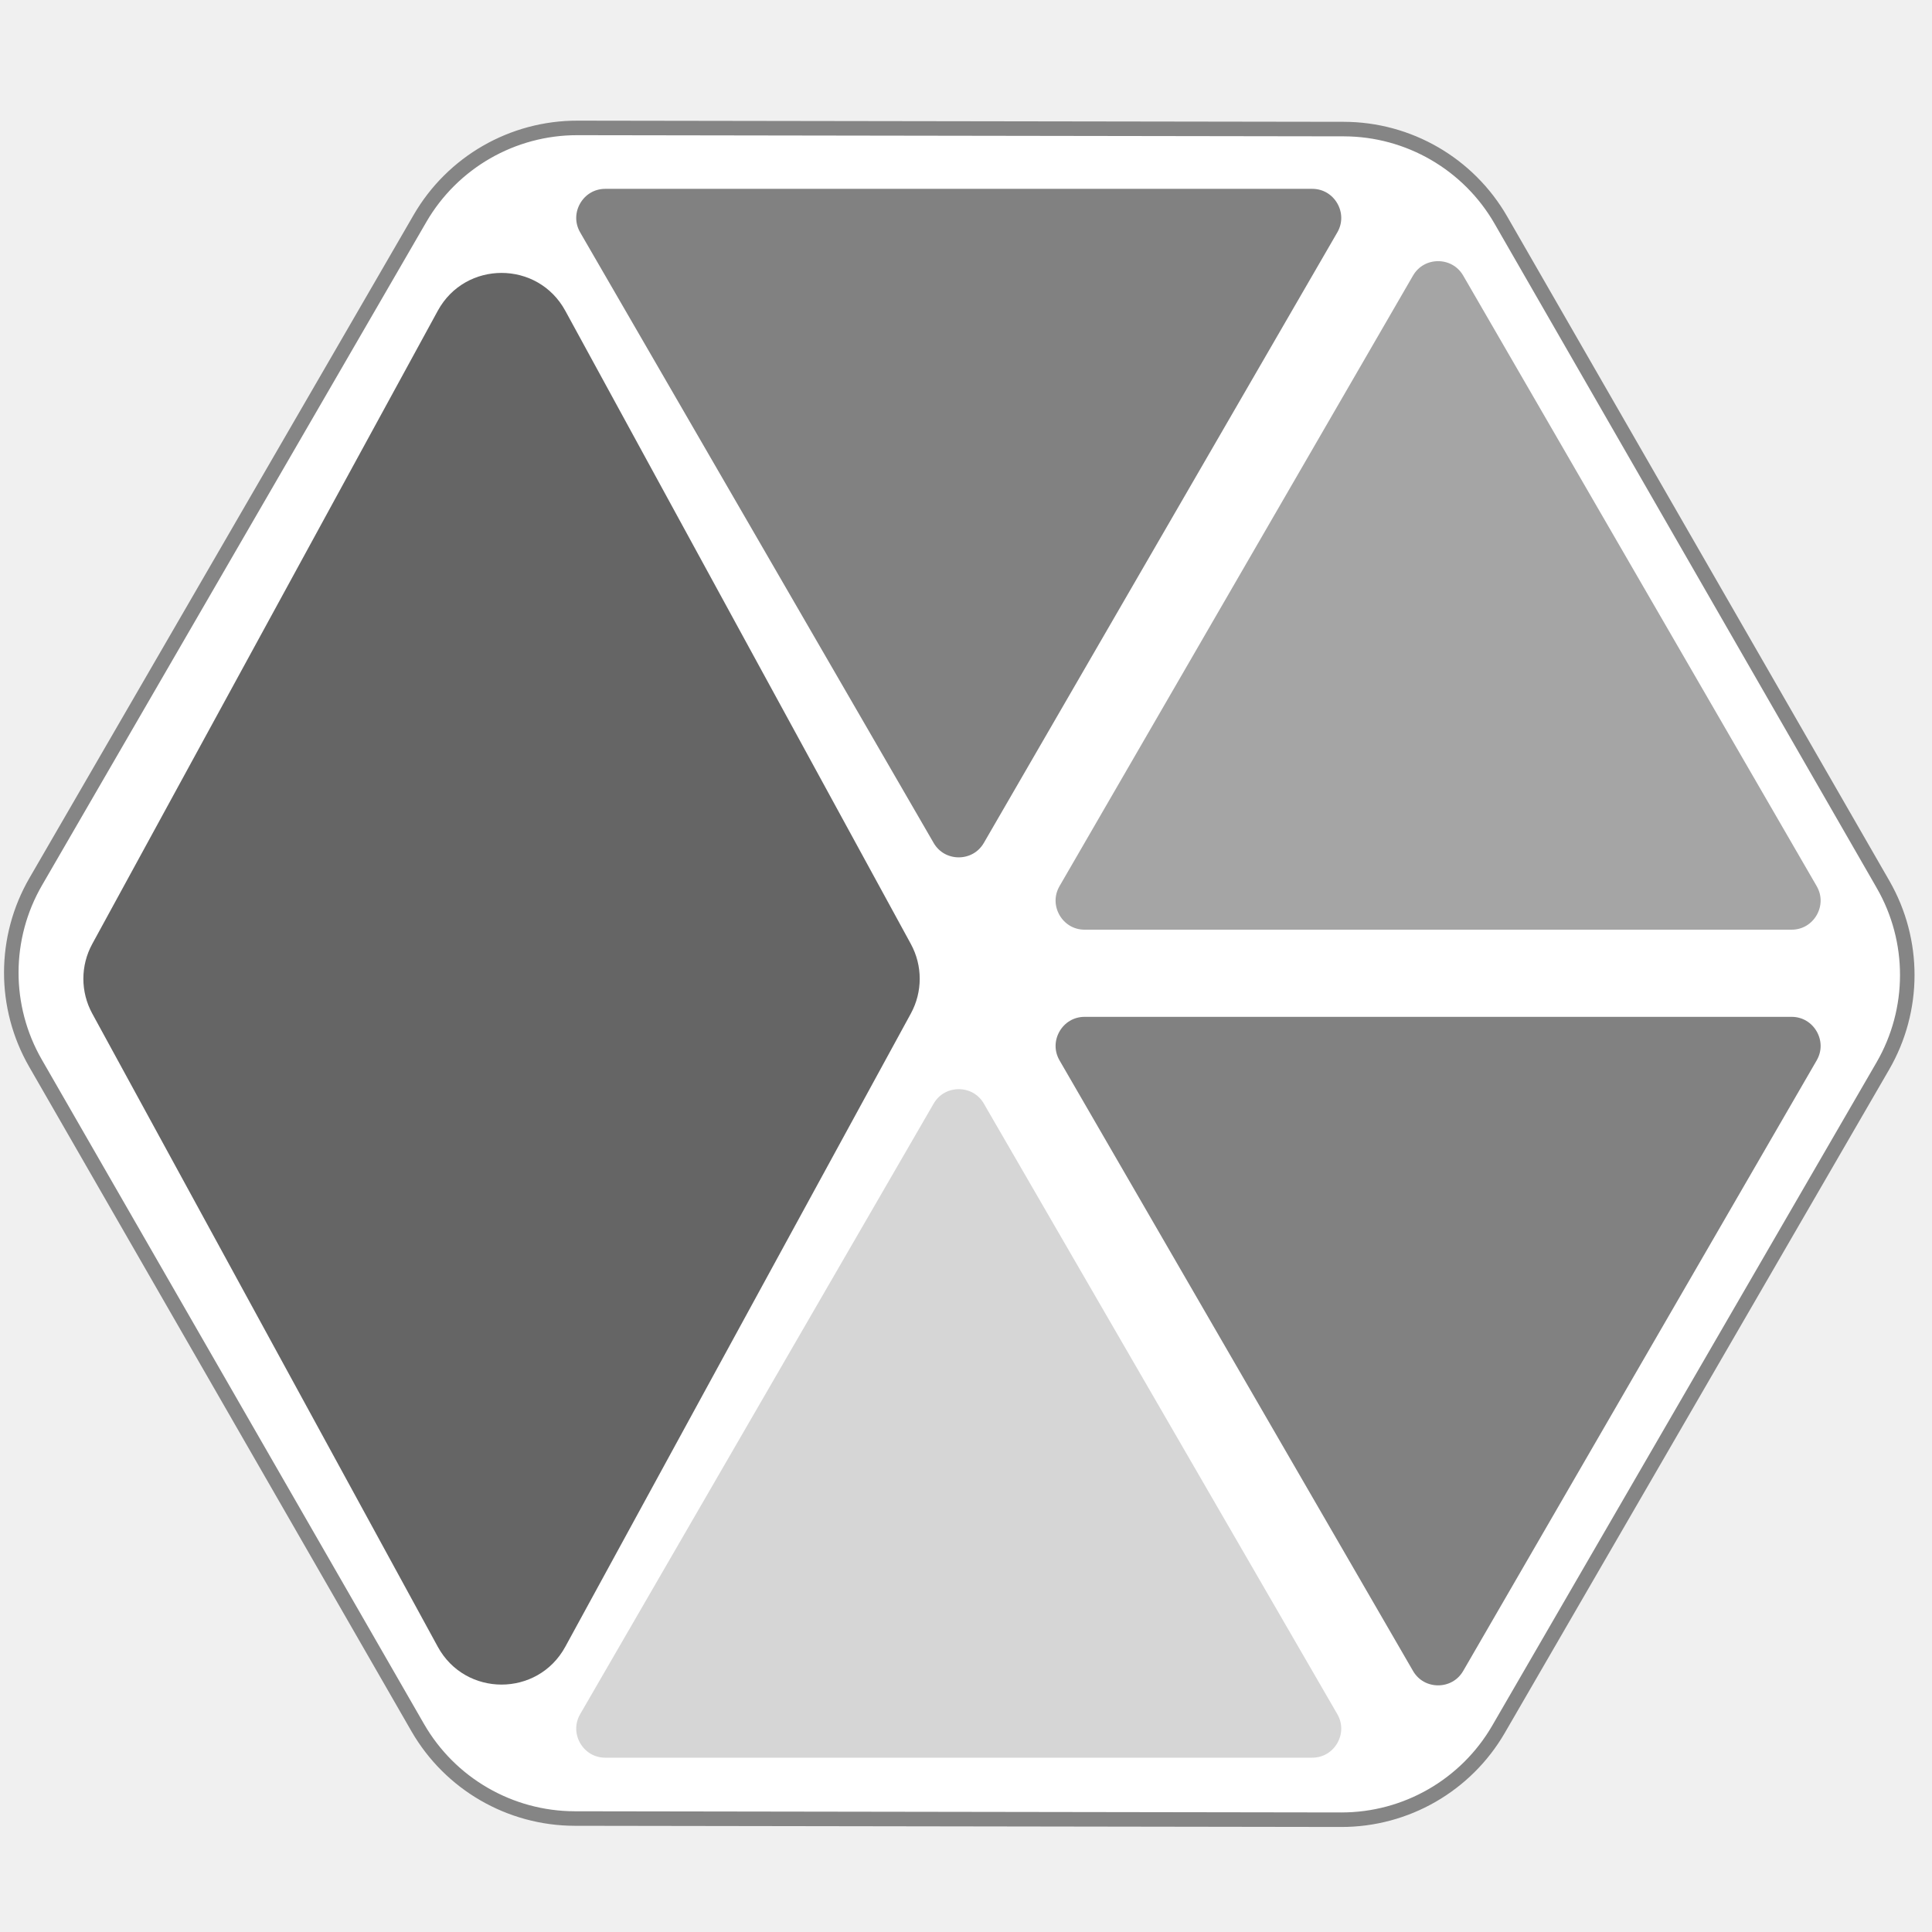
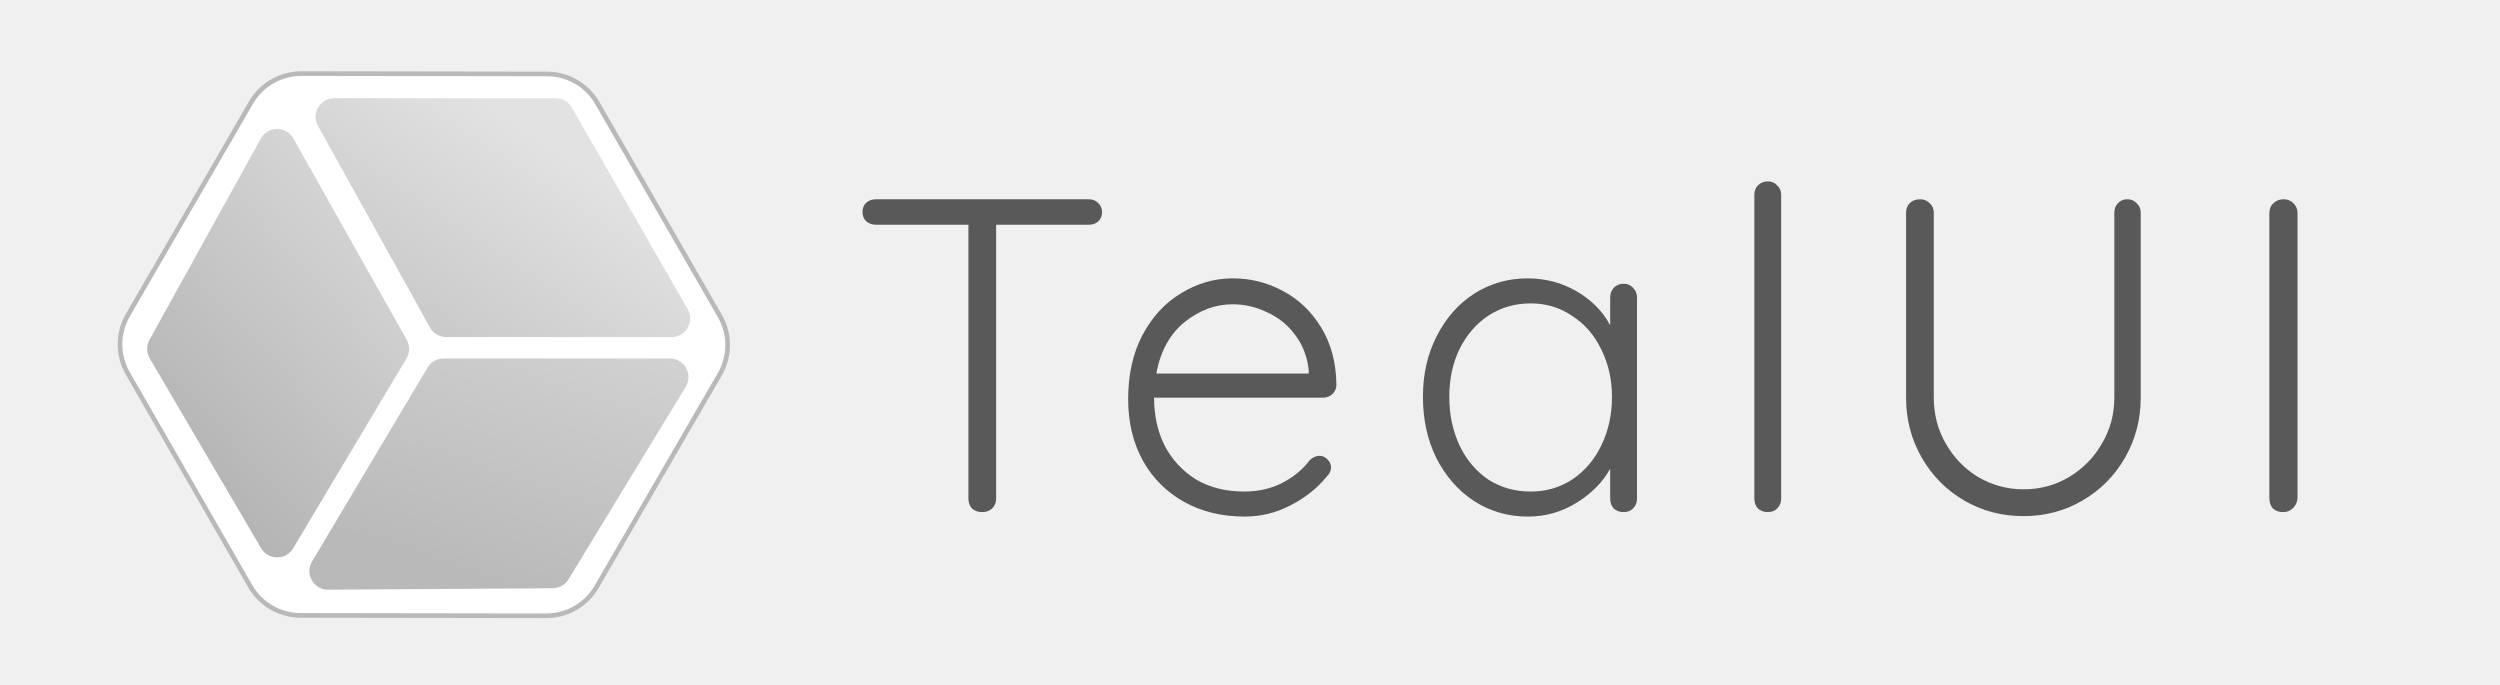
- <svg xmlns="http://www.w3.org/2000/svg" fill="none" viewBox="0 0 133 133">
-   <path d="M129.633 60.885l-26.31-45.732a12.5 12.5 0 00-10.816-6.267l-52.76-.08a12.5 12.5 0 00-10.835 6.233l-26.45 45.65a12.5 12.5 0 00-.02 12.5l26.31 45.733a12.5 12.5 0 0010.816 6.267l52.76.081a12.498 12.498 0 0010.835-6.234l26.451-45.65a12.502 12.502 0 00.019-12.5z" fill="#fff" stroke="#858585" />
-   <path d="M69.029 75.226l24.328 42.02c1.35 2.334-.333 5.254-3.03 5.254H41.673c-2.696 0-4.38-2.92-3.029-5.254l24.328-42.02c1.348-2.329 4.71-2.329 6.058 0z" fill="#D6D6D6" stroke="#fff" stroke-width="3" />
-   <path d="M62.971 58.774l-24.328-42.02c-1.35-2.334.333-5.254 3.03-5.254h48.655c2.696 0 4.38 2.92 3.029 5.254l-24.328 42.02c-1.348 2.329-4.71 2.329-6.058 0z" fill="#818181" stroke="#fff" stroke-width="3" />
-   <path d="M102.029 18.226l24.328 42.02c1.351 2.334-.333 5.254-3.029 5.254H74.672c-2.696 0-4.38-2.92-3.029-5.254l24.328-42.02c1.348-2.329 4.71-2.329 6.058 0z" fill="#A5A5A5" stroke="#fff" stroke-width="3" />
-   <path d="M95.971 115.774l-24.328-42.02c-1.35-2.334.333-5.254 3.03-5.254h48.655c2.696 0 4.38 2.92 3.029 5.254l-24.328 42.02c-1.348 2.329-4.71 2.329-6.058 0z" fill="#818181" stroke="#fff" stroke-width="3" />
-   <path fill-rule="evenodd" clip-rule="evenodd" d="M62.703 69.773a5 5 0 000-4.79l-23.788-43.59c-1.895-3.474-6.882-3.474-8.778 0L6.35 64.983a5 5 0 000 4.79l23.787 43.59c1.896 3.473 6.883 3.473 8.778 0l23.788-43.59z" fill="#656565" />
+ <svg xmlns="http://www.w3.org/2000/svg" fill="none" viewBox="0 0 537 147">
+   <g clip-path="url(#clip0)">
+     <path d="M128.323 22.153c-2.227-3.871-6.35-6.26-10.816-6.267l-52.76-.081c-4.466-.007-8.596 2.369-10.835 6.233L27.462 67.69c-2.239 3.864-2.246 8.629-.019 12.5l26.31 45.732c2.227 3.871 6.35 6.26 10.816 6.267l52.76.081c4.466.007 8.596-2.369 10.835-6.234l26.451-45.651c2.238-3.864 2.246-8.629.019-12.5l-26.31-45.732z" fill="#fff" stroke="#B9B9B9" />
+     <path d="M122.115 124.434c-.721 1.184-2.004 1.91-3.39 1.919l-48.238.313c-3.115.02-5.056-3.371-3.463-6.047l24.812-41.666C92.558 77.742 93.864 77 95.274 77h48.607c3.121 0 5.04 3.415 3.416 6.08l-25.182 41.354z" fill="url(#paint0_linear)" />
+     <path d="M32.153 76.966c-.715-1.219-.734-2.724-.05-3.961l23.927-43.236c1.516-2.739 5.449-2.754 6.985-.026l24.346 43.235c.704 1.25.684 2.781-.051 4.013L62.965 117.78c-1.559 2.611-5.346 2.597-6.885-.026L32.153 76.966z" fill="url(#paint1_linear)" />
+     <path d="M119.359 21.098c1.432 0 2.755.765 3.468 2.007l24.887 43.3c1.533 2.667-.392 5.993-3.468 5.993H95.854c-1.453 0-2.791-.787-3.497-2.057L68.301 27.04c-1.481-2.666.447-5.942 3.497-5.942h47.561z" fill="url(#paint2_linear)" />
+     <path d="M233.84 42.8c.832 0 1.504.256 2.016.768.576.512.864 1.184.864 2.016 0 .832-.288 1.504-.864 2.016-.512.448-1.184.672-2.016.672h-19.872v58.848c0 .832-.288 1.536-.864 2.112-.576.512-1.28.768-2.112.768-.896 0-1.632-.256-2.208-.768-.512-.576-.768-1.28-.768-2.112V48.272h-19.872c-.832 0-1.536-.256-2.112-.768-.512-.512-.768-1.184-.768-2.016 0-.768.256-1.408.768-1.92.576-.512 1.28-.768 2.112-.768h45.696zm53.222 39.84c0 .768-.288 1.44-.864 2.016-.576.512-1.248.768-2.016.768h-36.288c0 3.84.768 7.296 2.304 10.368 1.6 3.008 3.84 5.408 6.72 7.2 2.944 1.728 6.4 2.592 10.368 2.592 3.072 0 5.824-.64 8.256-1.92 2.432-1.28 4.384-2.912 5.856-4.896.704-.576 1.376-.864 2.016-.864.64 0 1.216.256 1.728.768s.768 1.088.768 1.728c0 .704-.32 1.376-.96 2.016-2.048 2.496-4.64 4.544-7.776 6.144-3.072 1.6-6.336 2.4-9.792 2.4-4.928 0-9.28-1.056-13.056-3.168s-6.72-5.056-8.832-8.832c-2.112-3.84-3.168-8.256-3.168-13.248 0-5.248 1.024-9.824 3.072-13.728 2.112-3.968 4.896-6.976 8.352-9.024 3.456-2.112 7.136-3.168 11.04-3.168 3.84 0 7.424.896 10.752 2.688 3.392 1.792 6.144 4.416 8.256 7.872 2.112 3.456 3.2 7.552 3.264 12.288zM264.79 65.36c-3.712 0-7.168 1.28-10.368 3.84-3.136 2.56-5.152 6.24-6.048 11.04h32.736v-.768c-.32-2.88-1.28-5.376-2.88-7.488-1.6-2.176-3.616-3.808-6.048-4.896-2.368-1.152-4.832-1.728-7.392-1.728zm83.959-4.416c.832 0 1.504.288 2.016.864.576.576.864 1.28.864 2.112v43.2c0 .832-.288 1.536-.864 2.112-.512.512-1.184.768-2.016.768-.832 0-1.536-.256-2.112-.768-.512-.576-.768-1.28-.768-2.112v-6.432c-1.6 2.88-4 5.312-7.2 7.296s-6.688 2.976-10.464 2.976c-4.288 0-8.16-1.12-11.616-3.36-3.392-2.24-6.08-5.312-8.064-9.216-1.92-3.904-2.88-8.288-2.88-13.152 0-4.864.992-9.216 2.976-13.056 1.984-3.904 4.672-6.944 8.064-9.12 3.456-2.176 7.264-3.264 11.424-3.264 3.84 0 7.36.928 10.56 2.784 3.2 1.856 5.6 4.288 7.2 7.296V63.92c0-.832.256-1.536.768-2.112.576-.576 1.28-.864 2.112-.864zm-19.968 44.64c3.328 0 6.304-.864 8.928-2.592 2.688-1.792 4.768-4.224 6.24-7.296 1.536-3.136 2.304-6.624 2.304-10.464 0-3.712-.768-7.104-2.304-10.176-1.472-3.072-3.552-5.472-6.24-7.2-2.624-1.792-5.6-2.688-8.928-2.688-3.328 0-6.336.864-9.024 2.592-2.624 1.728-4.704 4.128-6.24 7.2-1.472 3.008-2.208 6.432-2.208 10.272s.736 7.328 2.208 10.464c1.472 3.072 3.52 5.504 6.144 7.296 2.688 1.728 5.728 2.592 9.12 2.592zm53.814 1.536c0 .832-.288 1.536-.864 2.112-.512.512-1.184.768-2.016.768-.832 0-1.536-.256-2.112-.768-.512-.576-.768-1.28-.768-2.112V41.84c0-.832.256-1.504.768-2.016.576-.576 1.28-.864 2.112-.864.832 0 1.504.288 2.016.864.576.512.864 1.184.864 2.016v65.28zm74.349-64.32c.832 0 1.504.288 2.016.864.576.512.864 1.184.864 2.016v39.744c0 4.672-1.12 8.96-3.36 12.864-2.24 3.904-5.28 6.976-9.12 9.216-3.84 2.24-8.064 3.36-12.672 3.36-4.672 0-8.928-1.12-12.768-3.36-3.84-2.24-6.88-5.312-9.12-9.216-2.24-3.904-3.36-8.192-3.36-12.864V45.68c0-.832.256-1.504.768-2.016.576-.576 1.344-.864 2.304-.864.768 0 1.44.288 2.016.864.576.512.864 1.184.864 2.016v39.744c0 3.584.864 6.88 2.592 9.888 1.728 3.008 4.064 5.408 7.008 7.2 3.008 1.728 6.24 2.592 9.696 2.592 3.52 0 6.752-.864 9.696-2.592 3.008-1.792 5.376-4.192 7.104-7.2 1.792-3.008 2.688-6.304 2.688-9.888V45.68c0-.832.256-1.504.768-2.016.512-.576 1.184-.864 2.016-.864zm36.566 64.224c-.064.832-.384 1.536-.961 2.112-.575.576-1.279.864-2.111.864-.896 0-1.632-.256-2.208-.768-.512-.576-.768-1.312-.768-2.208V45.776c0-.896.288-1.6.864-2.112.576-.576 1.312-.864 2.208-.864.832 0 1.536.288 2.112.864.576.576.864 1.28.864 2.112v61.248z" fill="#595959" />
+   </g>
+   <defs>
+     <linearGradient id="paint0_linear" x1="95" y1="122" x2="125" y2="35" gradientUnits="userSpaceOnUse">
+       <stop stop-color="#B9B9B9" />
+       <stop offset="1" stop-color="#DFDFDF" />
+     </linearGradient>
+     <linearGradient id="paint1_linear" x1="35.5" y1="93.5" x2="104" y2="30.5" gradientUnits="userSpaceOnUse">
+       <stop stop-color="#B5B5B5" />
+       <stop offset="1" stop-color="#E3E3E3" />
+     </linearGradient>
+     <linearGradient id="paint2_linear" x1="77" y1="87.5" x2="116" y2="29.5" gradientUnits="userSpaceOnUse">
+       <stop stop-color="#BEBEBE" />
+       <stop offset="1" stop-color="#E2E2E2" />
+     </linearGradient>
+     <clipPath id="clip0">
+       <path fill="#fff" transform="translate(-278 -772)" d="M0 0h1440v1024H0z" />
+     </clipPath>
+   </defs>
</svg>
